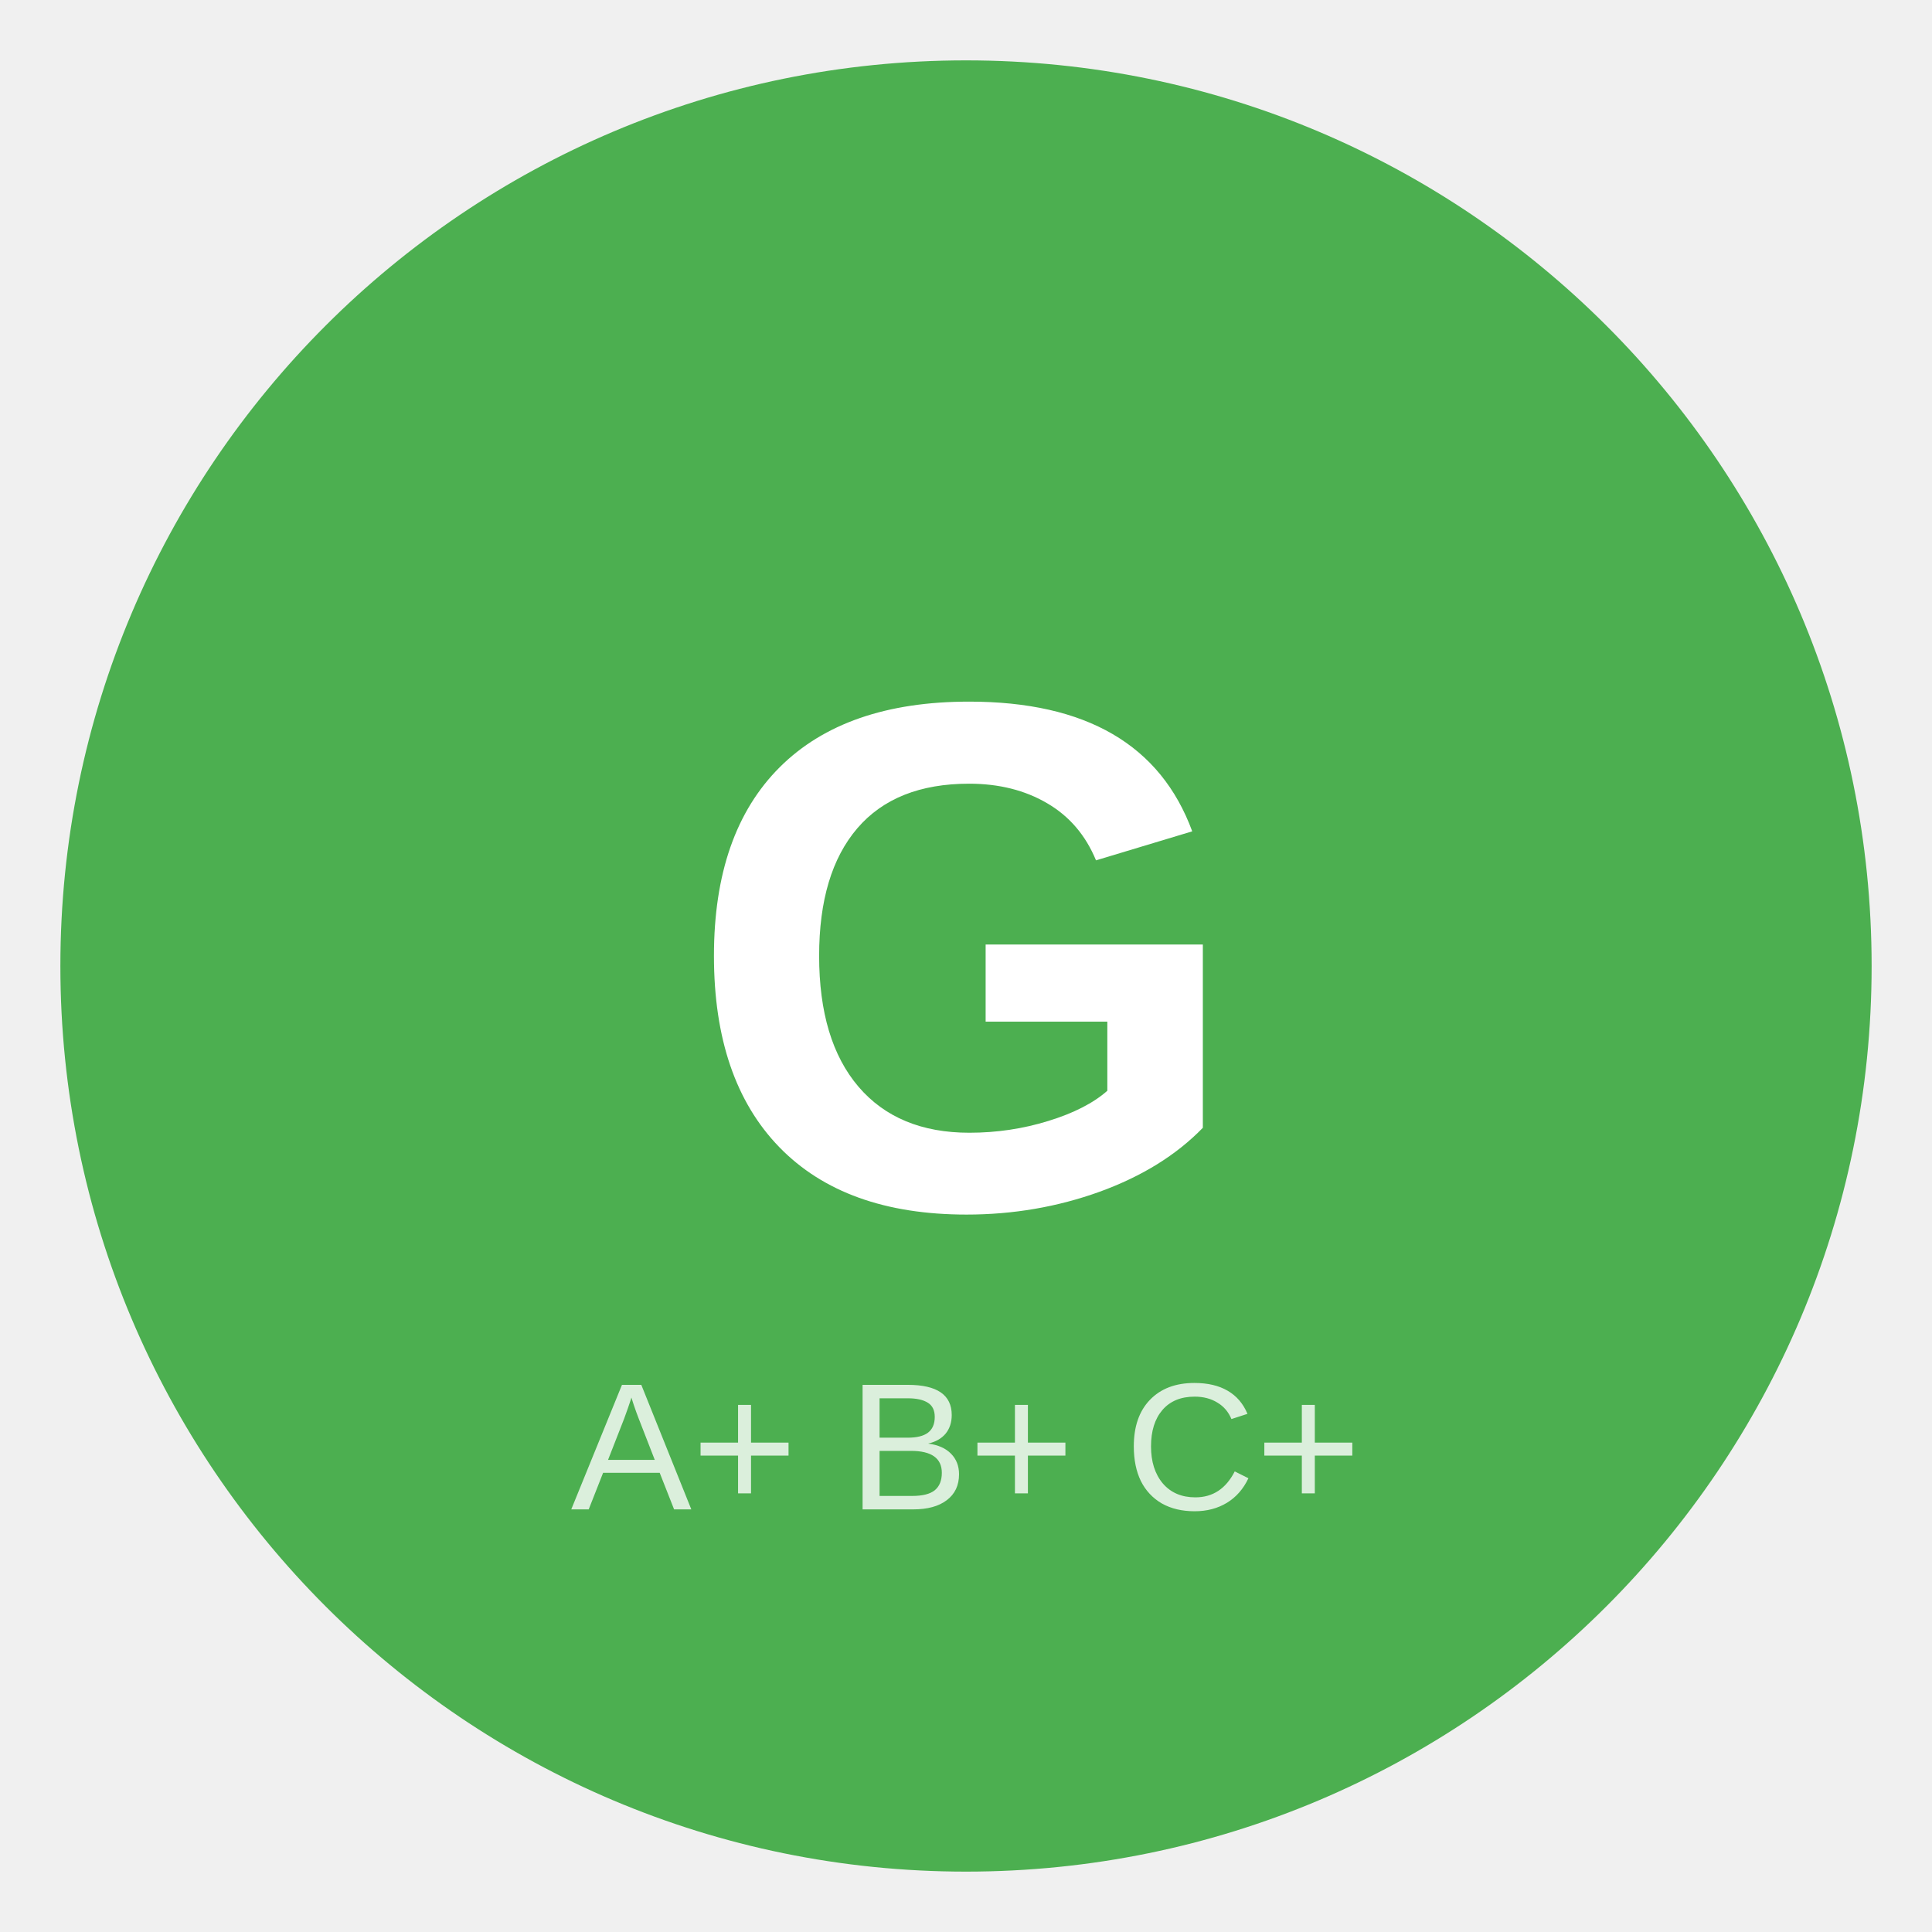
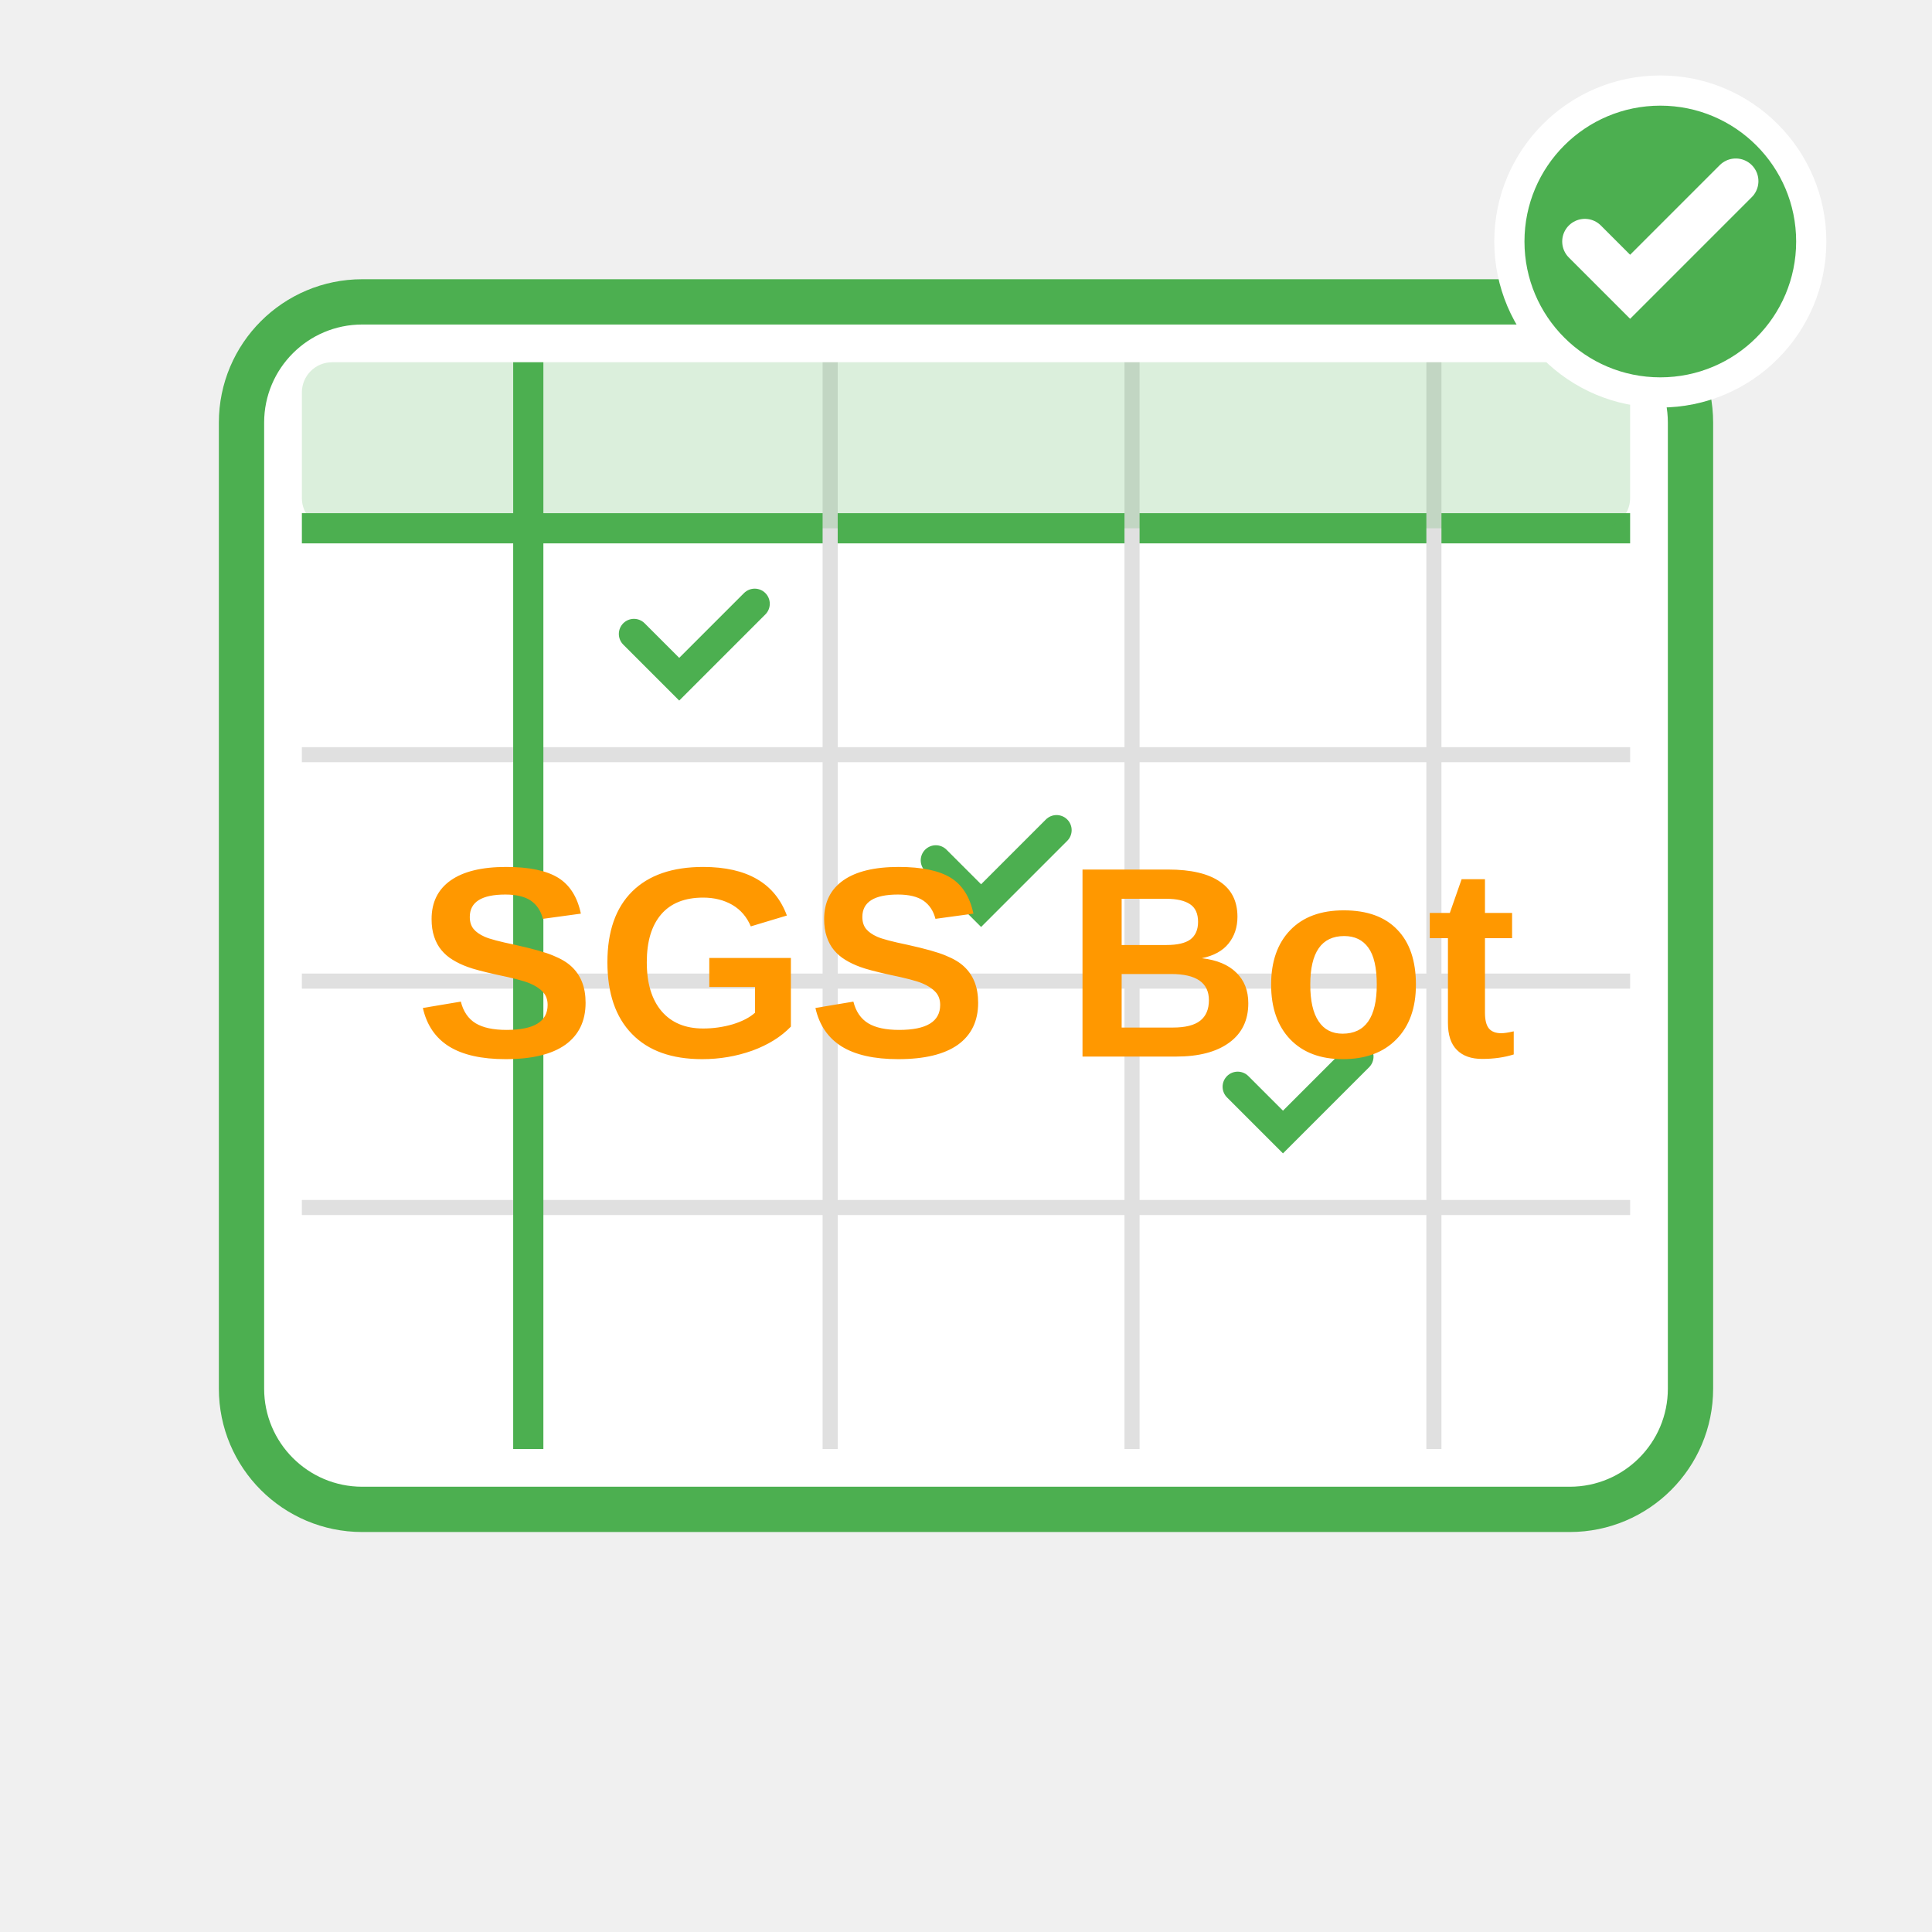
- <svg xmlns="http://www.w3.org/2000/svg" width="128" height="128" viewBox="0 0 128 128">
-   <circle cx="64" cy="64" r="60" fill="#4CAF50" />
-   <text x="64" y="80" text-anchor="middle" font-family="Arial, sans-serif" font-size="48" font-weight="bold" fill="white">G</text>
-   <text x="64" y="100" text-anchor="middle" font-family="Arial, sans-serif" font-size="12" fill="white" opacity="0.8">A+ B+ C+</text>
+ <svg xmlns="http://www.w3.org/2000/svg" viewBox="0 0 128 128" width="128" height="128">
+   <rect x="16" y="20" width="96" height="80" fill="#ffffff" rx="8" ry="8" stroke="#4CAF50" stroke-width="3" />
+   <line x1="20" y1="35" x2="108" y2="35" stroke="#4CAF50" stroke-width="2" />
+   <line x1="20" y1="50" x2="108" y2="50" stroke="#E0E0E0" stroke-width="1" />
+   <line x1="20" y1="65" x2="108" y2="65" stroke="#E0E0E0" stroke-width="1" />
+   <line x1="20" y1="80" x2="108" y2="80" stroke="#E0E0E0" stroke-width="1" />
+   <line x1="35" y1="24" x2="35" y2="96" stroke="#4CAF50" stroke-width="2" />
+   <line x1="55" y1="24" x2="55" y2="96" stroke="#E0E0E0" stroke-width="1" />
+   <line x1="75" y1="24" x2="75" y2="96" stroke="#E0E0E0" stroke-width="1" />
+   <line x1="95" y1="24" x2="95" y2="96" stroke="#E0E0E0" stroke-width="1" />
+   <rect x="20" y="24" width="88" height="11" fill="#4CAF50" opacity="0.2" rx="2" />
+   <path d="M 42 42 L 45 45 L 50 40" stroke="#4CAF50" stroke-width="2" fill="none" stroke-linecap="round" />
+   <path d="M 62 57 L 65 60 L 70 55" stroke="#4CAF50" stroke-width="2" fill="none" stroke-linecap="round" />
+   <path d="M 82 72 L 85 75 L 90 70" stroke="#4CAF50" stroke-width="2" fill="none" stroke-linecap="round" />
+   <text x="64" y="70" font-family="Arial, sans-serif" font-size="18" font-weight="bold" text-anchor="middle" fill="#FF9800">SGS Bot</text>
+   <circle cx="110" cy="16" r="10" fill="#4CAF50" stroke="#ffffff" stroke-width="2" />
+   <path d="M 105 16 L 108 19 L 115 12" stroke="#ffffff" stroke-width="3" fill="none" stroke-linecap="round" />
</svg>
